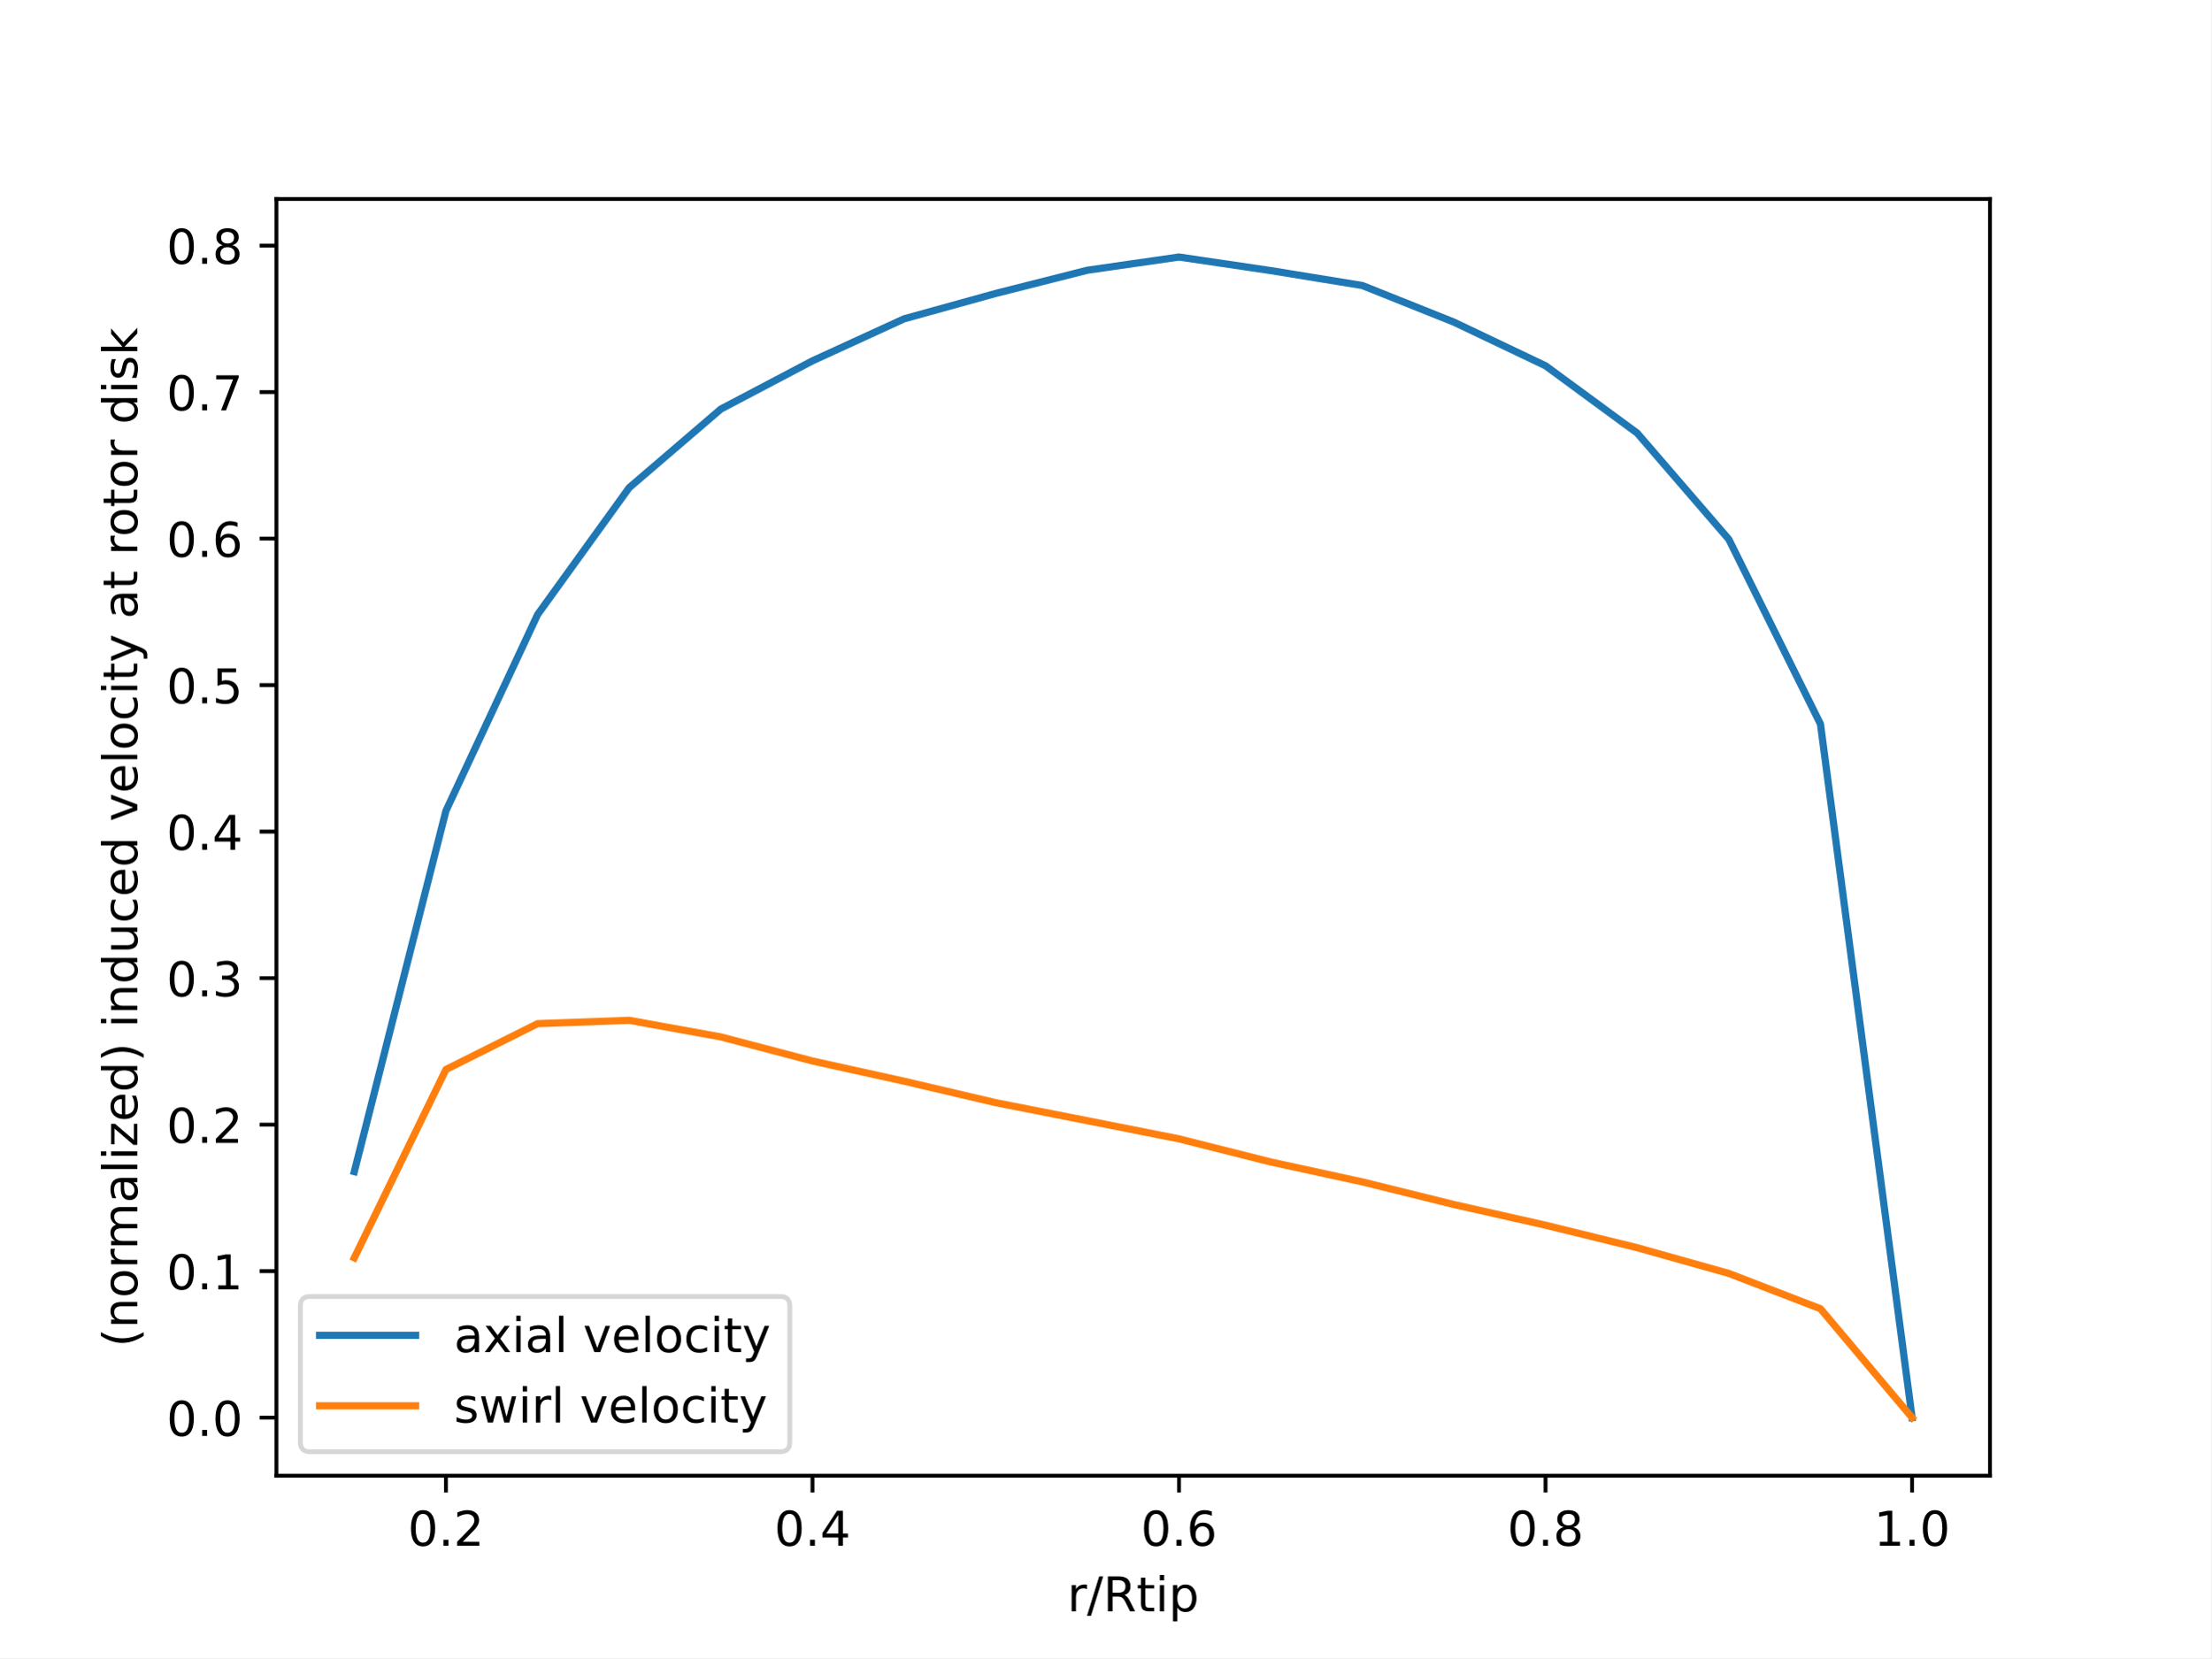
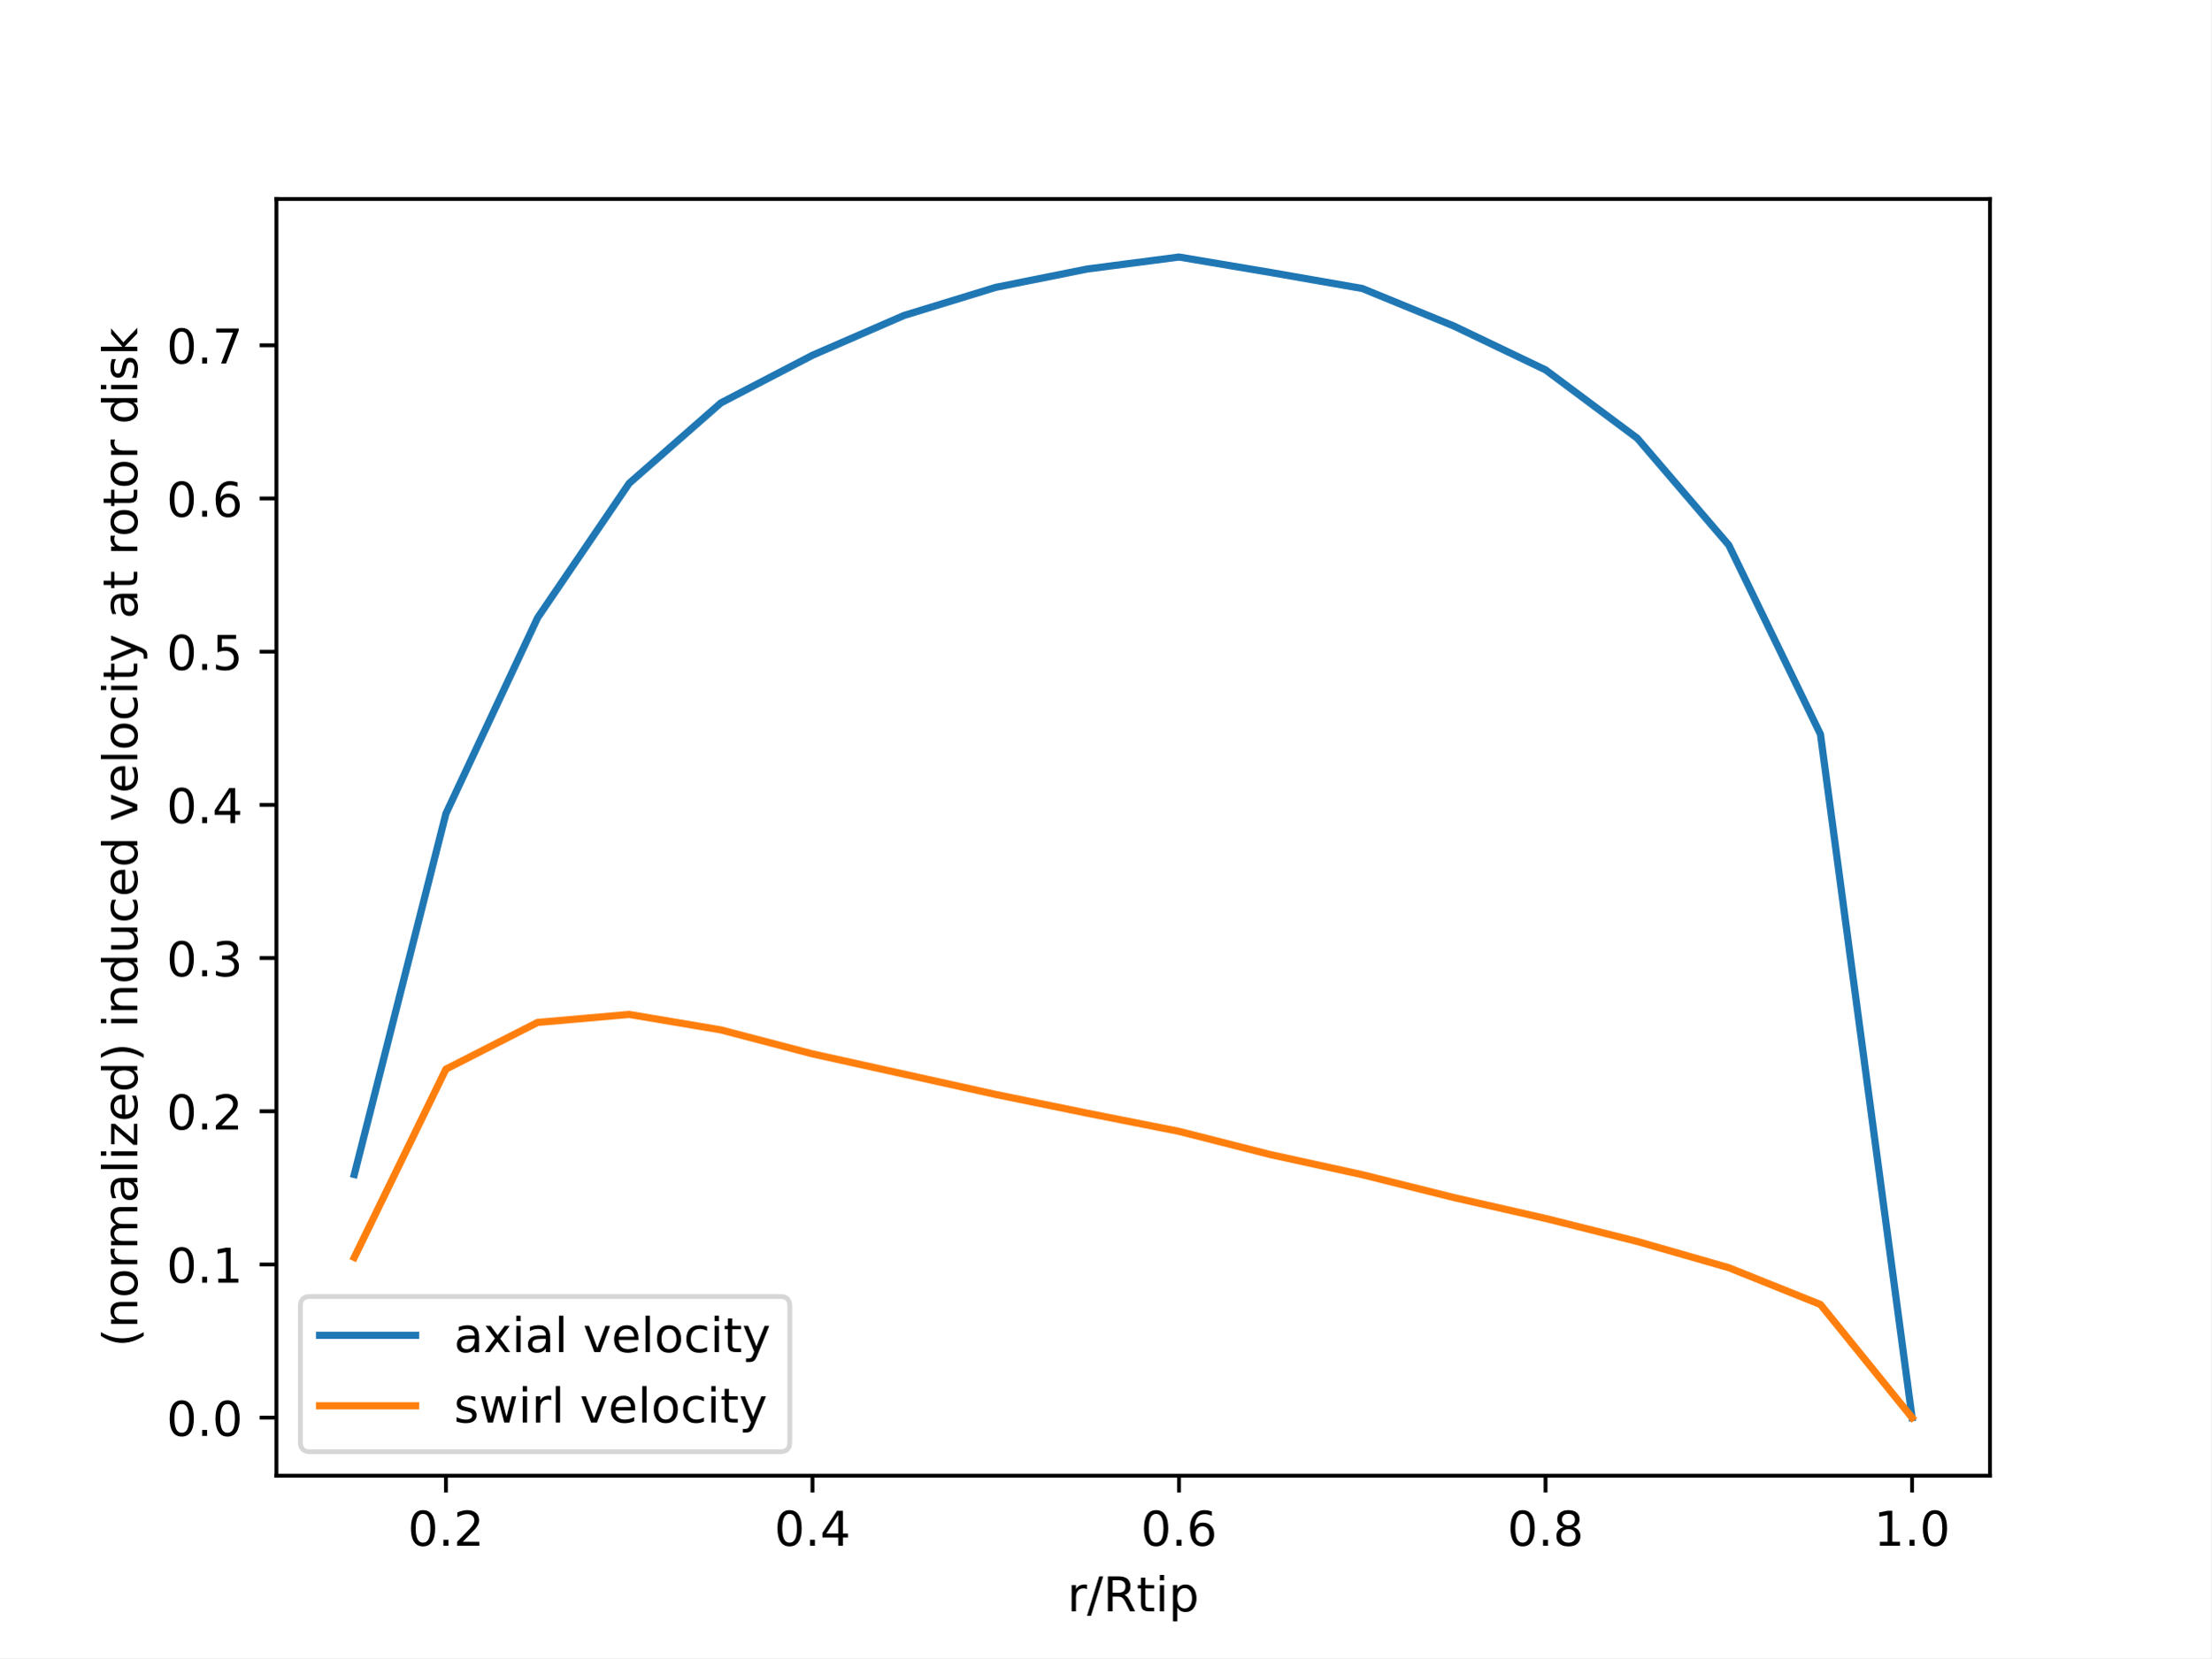
<svg xmlns="http://www.w3.org/2000/svg" xmlns:xlink="http://www.w3.org/1999/xlink" width="460.8pt" height="345.6pt" viewBox="0 0 460.8 345.6" version="1.1">
  <defs>
    <style type="text/css">*{stroke-linejoin: round; stroke-linecap: butt}</style>
  </defs>
  <g id="figure_1">
    <g id="patch_1">
      <path d="M 0 345.6  L 460.8 345.6  L 460.8 0  L 0 0  z " style="fill: #ffffff" />
    </g>
    <g id="axes_1">
      <g id="patch_2">
        <path d="M 57.6 307.584  L 414.72 307.584  L 414.72 41.472  L 57.6 41.472  z " style="fill: #ffffff" />
      </g>
      <g id="matplotlib.axis_1">
        <g id="xtick_1">
          <g id="line2d_1">
            <defs>
-               <path id="m4b68f05c04" d="M 0 0  L 0 3.5  " style="stroke: #000000; stroke-width: 0.8" />
-             </defs>
-             <g>
-               <use xlink:href="#m4b68f05c04" x="92.93" y="307.584" style="stroke: #000000; stroke-width: 0.8" />
+               <path id="m19cf781e16" d="M 0 0  L 0 3.5  " style="stroke: #000000; stroke-width: 0.8" />
+             </defs>
+             <g>
+               <use xlink:href="#m19cf781e16" x="92.93" y="307.584" style="stroke: #000000; stroke-width: 0.8" />
            </g>
          </g>
          <g id="text_1">
            <g transform="translate(84.97849 322.1824) scale(0.1 -0.1)">
              <defs>
                <path id="DejaVuSans-30" d="M 2034 4250  Q 1547 4250 1301 3770  Q 1056 3291 1056 2328  Q 1056 1369 1301 889  Q 1547 409 2034 409  Q 2525 409 2770 889  Q 3016 1369 3016 2328  Q 3016 3291 2770 3770  Q 2525 4250 2034 4250  z M 2034 4750  Q 2819 4750 3233 4129  Q 3647 3509 3647 2328  Q 3647 1150 3233 529  Q 2819 -91 2034 -91  Q 1250 -91 836 529  Q 422 1150 422 2328  Q 422 3509 836 4129  Q 1250 4750 2034 4750  z " transform="scale(0.015625)" />
                <path id="DejaVuSans-2e" d="M 684 794  L 1344 794  L 1344 0  L 684 0  L 684 794  z " transform="scale(0.015625)" />
                <path id="DejaVuSans-32" d="M 1228 531  L 3431 531  L 3431 0  L 469 0  L 469 531  Q 828 903 1448 1529  Q 2069 2156 2228 2338  Q 2531 2678 2651 2914  Q 2772 3150 2772 3378  Q 2772 3750 2511 3984  Q 2250 4219 1831 4219  Q 1534 4219 1204 4116  Q 875 4013 500 3803  L 500 4441  Q 881 4594 1212 4672  Q 1544 4750 1819 4750  Q 2544 4750 2975 4387  Q 3406 4025 3406 3419  Q 3406 3131 3298 2873  Q 3191 2616 2906 2266  Q 2828 2175 2409 1742  Q 1991 1309 1228 531  z " transform="scale(0.015625)" />
              </defs>
              <use xlink:href="#DejaVuSans-30" />
              <use xlink:href="#DejaVuSans-2e" x="63.623" />
              <use xlink:href="#DejaVuSans-32" x="95.41" />
            </g>
          </g>
        </g>
        <g id="xtick_2">
          <g id="line2d_2">
            <g>
-               <use xlink:href="#m4b68f05c04" x="169.319" y="307.584" style="stroke: #000000; stroke-width: 0.8" />
+               <use xlink:href="#m19cf781e16" x="169.319" y="307.584" style="stroke: #000000; stroke-width: 0.8" />
            </g>
          </g>
          <g id="text_2">
            <g transform="translate(161.3678 322.1824) scale(0.1 -0.1)">
              <defs>
                <path id="DejaVuSans-34" d="M 2419 4116  L 825 1625  L 2419 1625  L 2419 4116  z M 2253 4666  L 3047 4666  L 3047 1625  L 3713 1625  L 3713 1100  L 3047 1100  L 3047 0  L 2419 0  L 2419 1100  L 313 1100  L 313 1709  L 2253 4666  z " transform="scale(0.015625)" />
              </defs>
              <use xlink:href="#DejaVuSans-30" />
              <use xlink:href="#DejaVuSans-2e" x="63.623" />
              <use xlink:href="#DejaVuSans-34" x="95.41" />
            </g>
          </g>
        </g>
        <g id="xtick_3">
          <g id="line2d_3">
            <g>
-               <use xlink:href="#m4b68f05c04" x="245.709" y="307.584" style="stroke: #000000; stroke-width: 0.8" />
+               <use xlink:href="#m19cf781e16" x="245.709" y="307.584" style="stroke: #000000; stroke-width: 0.8" />
            </g>
          </g>
          <g id="text_3">
            <g transform="translate(237.7571 322.1824) scale(0.1 -0.1)">
              <defs>
                <path id="DejaVuSans-36" d="M 2113 2584  Q 1688 2584 1439 2293  Q 1191 2003 1191 1497  Q 1191 994 1439 701  Q 1688 409 2113 409  Q 2538 409 2786 701  Q 3034 994 3034 1497  Q 3034 2003 2786 2293  Q 2538 2584 2113 2584  z M 3366 4563  L 3366 3988  Q 3128 4100 2886 4159  Q 2644 4219 2406 4219  Q 1781 4219 1451 3797  Q 1122 3375 1075 2522  Q 1259 2794 1537 2939  Q 1816 3084 2150 3084  Q 2853 3084 3261 2657  Q 3669 2231 3669 1497  Q 3669 778 3244 343  Q 2819 -91 2113 -91  Q 1303 -91 875 529  Q 447 1150 447 2328  Q 447 3434 972 4092  Q 1497 4750 2381 4750  Q 2619 4750 2861 4703  Q 3103 4656 3366 4563  z " transform="scale(0.015625)" />
              </defs>
              <use xlink:href="#DejaVuSans-30" />
              <use xlink:href="#DejaVuSans-2e" x="63.623" />
              <use xlink:href="#DejaVuSans-36" x="95.41" />
            </g>
          </g>
        </g>
        <g id="xtick_4">
          <g id="line2d_4">
            <g>
-               <use xlink:href="#m4b68f05c04" x="322.098" y="307.584" style="stroke: #000000; stroke-width: 0.8" />
+               <use xlink:href="#m19cf781e16" x="322.098" y="307.584" style="stroke: #000000; stroke-width: 0.8" />
            </g>
          </g>
          <g id="text_4">
            <g transform="translate(314.1464 322.1824) scale(0.1 -0.1)">
              <defs>
                <path id="DejaVuSans-38" d="M 2034 2216  Q 1584 2216 1326 1975  Q 1069 1734 1069 1313  Q 1069 891 1326 650  Q 1584 409 2034 409  Q 2484 409 2743 651  Q 3003 894 3003 1313  Q 3003 1734 2745 1975  Q 2488 2216 2034 2216  z M 1403 2484  Q 997 2584 770 2862  Q 544 3141 544 3541  Q 544 4100 942 4425  Q 1341 4750 2034 4750  Q 2731 4750 3128 4425  Q 3525 4100 3525 3541  Q 3525 3141 3298 2862  Q 3072 2584 2669 2484  Q 3125 2378 3379 2068  Q 3634 1759 3634 1313  Q 3634 634 3220 271  Q 2806 -91 2034 -91  Q 1263 -91 848 271  Q 434 634 434 1313  Q 434 1759 690 2068  Q 947 2378 1403 2484  z M 1172 3481  Q 1172 3119 1398 2916  Q 1625 2713 2034 2713  Q 2441 2713 2670 2916  Q 2900 3119 2900 3481  Q 2900 3844 2670 4047  Q 2441 4250 2034 4250  Q 1625 4250 1398 4047  Q 1172 3844 1172 3481  z " transform="scale(0.015625)" />
              </defs>
              <use xlink:href="#DejaVuSans-30" />
              <use xlink:href="#DejaVuSans-2e" x="63.623" />
              <use xlink:href="#DejaVuSans-38" x="95.41" />
            </g>
          </g>
        </g>
        <g id="xtick_5">
          <g id="line2d_5">
            <g>
-               <use xlink:href="#m4b68f05c04" x="398.487" y="307.584" style="stroke: #000000; stroke-width: 0.8" />
+               <use xlink:href="#m19cf781e16" x="398.487" y="307.584" style="stroke: #000000; stroke-width: 0.8" />
            </g>
          </g>
          <g id="text_5">
            <g transform="translate(390.5357 322.1824) scale(0.1 -0.1)">
              <defs>
                <path id="DejaVuSans-31" d="M 794 531  L 1825 531  L 1825 4091  L 703 3866  L 703 4441  L 1819 4666  L 2450 4666  L 2450 531  L 3481 531  L 3481 0  L 794 0  L 794 531  z " transform="scale(0.015625)" />
              </defs>
              <use xlink:href="#DejaVuSans-31" />
              <use xlink:href="#DejaVuSans-2e" x="63.623" />
              <use xlink:href="#DejaVuSans-30" x="95.41" />
            </g>
          </g>
        </g>
        <g id="text_6">
          <g transform="translate(222.4225 335.8606) scale(0.1 -0.1)">
            <defs>
              <path id="DejaVuSans-72" d="M 2631 2963  Q 2534 3019 2420 3045  Q 2306 3072 2169 3072  Q 1681 3072 1420 2755  Q 1159 2438 1159 1844  L 1159 0  L 581 0  L 581 3500  L 1159 3500  L 1159 2956  Q 1341 3275 1631 3429  Q 1922 3584 2338 3584  Q 2397 3584 2469 3576  Q 2541 3569 2628 3553  L 2631 2963  z " transform="scale(0.015625)" />
              <path id="DejaVuSans-2f" d="M 1625 4666  L 2156 4666  L 531 -594  L 0 -594  L 1625 4666  z " transform="scale(0.015625)" />
              <path id="DejaVuSans-52" d="M 2841 2188  Q 3044 2119 3236 1894  Q 3428 1669 3622 1275  L 4263 0  L 3584 0  L 2988 1197  Q 2756 1666 2539 1819  Q 2322 1972 1947 1972  L 1259 1972  L 1259 0  L 628 0  L 628 4666  L 2053 4666  Q 2853 4666 3247 4331  Q 3641 3997 3641 3322  Q 3641 2881 3436 2590  Q 3231 2300 2841 2188  z M 1259 4147  L 1259 2491  L 2053 2491  Q 2509 2491 2742 2702  Q 2975 2913 2975 3322  Q 2975 3731 2742 3939  Q 2509 4147 2053 4147  L 1259 4147  z " transform="scale(0.015625)" />
              <path id="DejaVuSans-74" d="M 1172 4494  L 1172 3500  L 2356 3500  L 2356 3053  L 1172 3053  L 1172 1153  Q 1172 725 1289 603  Q 1406 481 1766 481  L 2356 481  L 2356 0  L 1766 0  Q 1100 0 847 248  Q 594 497 594 1153  L 594 3053  L 172 3053  L 172 3500  L 594 3500  L 594 4494  L 1172 4494  z " transform="scale(0.015625)" />
              <path id="DejaVuSans-69" d="M 603 3500  L 1178 3500  L 1178 0  L 603 0  L 603 3500  z M 603 4863  L 1178 4863  L 1178 4134  L 603 4134  L 603 4863  z " transform="scale(0.015625)" />
              <path id="DejaVuSans-70" d="M 1159 525  L 1159 -1331  L 581 -1331  L 581 3500  L 1159 3500  L 1159 2969  Q 1341 3281 1617 3432  Q 1894 3584 2278 3584  Q 2916 3584 3314 3078  Q 3713 2572 3713 1747  Q 3713 922 3314 415  Q 2916 -91 2278 -91  Q 1894 -91 1617 61  Q 1341 213 1159 525  z M 3116 1747  Q 3116 2381 2855 2742  Q 2594 3103 2138 3103  Q 1681 3103 1420 2742  Q 1159 2381 1159 1747  Q 1159 1113 1420 752  Q 1681 391 2138 391  Q 2594 391 2855 752  Q 3116 1113 3116 1747  z " transform="scale(0.015625)" />
            </defs>
            <use xlink:href="#DejaVuSans-72" />
            <use xlink:href="#DejaVuSans-2f" x="41.113" />
            <use xlink:href="#DejaVuSans-52" x="74.805" />
            <use xlink:href="#DejaVuSans-74" x="144.287" />
            <use xlink:href="#DejaVuSans-69" x="183.496" />
            <use xlink:href="#DejaVuSans-70" x="211.279" />
          </g>
        </g>
      </g>
      <g id="matplotlib.axis_2">
        <g id="ytick_1">
          <g id="line2d_6">
            <defs>
-               <path id="m736def49bd" d="M 0 0  L -3.5 0  " style="stroke: #000000; stroke-width: 0.8" />
-             </defs>
-             <g>
-               <use xlink:href="#m736def49bd" x="57.6" y="295.488" style="stroke: #000000; stroke-width: 0.8" />
+               <path id="m1ee23e069e" d="M 0 0  L -3.5 0  " style="stroke: #000000; stroke-width: 0.8" />
+             </defs>
+             <g>
+               <use xlink:href="#m1ee23e069e" x="57.6" y="295.488" style="stroke: #000000; stroke-width: 0.8" />
            </g>
          </g>
          <g id="text_7">
            <g transform="translate(34.69687 299.2872) scale(0.1 -0.1)">
              <use xlink:href="#DejaVuSans-30" />
              <use xlink:href="#DejaVuSans-2e" x="63.623" />
              <use xlink:href="#DejaVuSans-30" x="95.41" />
            </g>
          </g>
        </g>
        <g id="ytick_2">
          <g id="line2d_7">
            <g>
-               <use xlink:href="#m736def49bd" x="57.6" y="264.95" style="stroke: #000000; stroke-width: 0.8" />
+               <use xlink:href="#m1ee23e069e" x="57.6" y="263.556" style="stroke: #000000; stroke-width: 0.8" />
            </g>
          </g>
          <g id="text_8">
-             <g transform="translate(34.69687 268.7488) scale(0.1 -0.1)">
+             <g transform="translate(34.69687 267.3548) scale(0.1 -0.1)">
              <use xlink:href="#DejaVuSans-30" />
              <use xlink:href="#DejaVuSans-2e" x="63.623" />
              <use xlink:href="#DejaVuSans-31" x="95.41" />
            </g>
          </g>
        </g>
        <g id="ytick_3">
          <g id="line2d_8">
            <g>
-               <use xlink:href="#m736def49bd" x="57.6" y="234.411" style="stroke: #000000; stroke-width: 0.8" />
+               <use xlink:href="#m1ee23e069e" x="57.6" y="231.623" style="stroke: #000000; stroke-width: 0.8" />
            </g>
          </g>
          <g id="text_9">
-             <g transform="translate(34.69687 238.2104) scale(0.1 -0.1)">
+             <g transform="translate(34.69687 235.4224) scale(0.1 -0.1)">
              <use xlink:href="#DejaVuSans-30" />
              <use xlink:href="#DejaVuSans-2e" x="63.623" />
              <use xlink:href="#DejaVuSans-32" x="95.41" />
            </g>
          </g>
        </g>
        <g id="ytick_4">
          <g id="line2d_9">
            <g>
-               <use xlink:href="#m736def49bd" x="57.6" y="203.873" style="stroke: #000000; stroke-width: 0.8" />
+               <use xlink:href="#m1ee23e069e" x="57.6" y="199.691" style="stroke: #000000; stroke-width: 0.8" />
            </g>
          </g>
          <g id="text_10">
-             <g transform="translate(34.69687 207.672) scale(0.1 -0.1)">
+             <g transform="translate(34.69687 203.49) scale(0.1 -0.1)">
              <defs>
                <path id="DejaVuSans-33" d="M 2597 2516  Q 3050 2419 3304 2112  Q 3559 1806 3559 1356  Q 3559 666 3084 287  Q 2609 -91 1734 -91  Q 1441 -91 1130 -33  Q 819 25 488 141  L 488 750  Q 750 597 1062 519  Q 1375 441 1716 441  Q 2309 441 2620 675  Q 2931 909 2931 1356  Q 2931 1769 2642 2001  Q 2353 2234 1838 2234  L 1294 2234  L 1294 2753  L 1863 2753  Q 2328 2753 2575 2939  Q 2822 3125 2822 3475  Q 2822 3834 2567 4026  Q 2313 4219 1838 4219  Q 1578 4219 1281 4162  Q 984 4106 628 3988  L 628 4550  Q 988 4650 1302 4700  Q 1616 4750 1894 4750  Q 2613 4750 3031 4423  Q 3450 4097 3450 3541  Q 3450 3153 3228 2886  Q 3006 2619 2597 2516  z " transform="scale(0.015625)" />
              </defs>
              <use xlink:href="#DejaVuSans-30" />
              <use xlink:href="#DejaVuSans-2e" x="63.623" />
              <use xlink:href="#DejaVuSans-33" x="95.41" />
            </g>
          </g>
        </g>
        <g id="ytick_5">
          <g id="line2d_10">
            <g>
-               <use xlink:href="#m736def49bd" x="57.6" y="173.334" style="stroke: #000000; stroke-width: 0.8" />
+               <use xlink:href="#m1ee23e069e" x="57.6" y="167.758" style="stroke: #000000; stroke-width: 0.8" />
            </g>
          </g>
          <g id="text_11">
-             <g transform="translate(34.69687 177.1336) scale(0.1 -0.1)">
+             <g transform="translate(34.69687 171.5576) scale(0.1 -0.1)">
              <use xlink:href="#DejaVuSans-30" />
              <use xlink:href="#DejaVuSans-2e" x="63.623" />
              <use xlink:href="#DejaVuSans-34" x="95.41" />
            </g>
          </g>
        </g>
        <g id="ytick_6">
          <g id="line2d_11">
            <g>
-               <use xlink:href="#m736def49bd" x="57.6" y="142.796" style="stroke: #000000; stroke-width: 0.8" />
+               <use xlink:href="#m1ee23e069e" x="57.6" y="135.826" style="stroke: #000000; stroke-width: 0.8" />
            </g>
          </g>
          <g id="text_12">
-             <g transform="translate(34.69687 146.5952) scale(0.1 -0.1)">
+             <g transform="translate(34.69687 139.6252) scale(0.1 -0.1)">
              <defs>
                <path id="DejaVuSans-35" d="M 691 4666  L 3169 4666  L 3169 4134  L 1269 4134  L 1269 2991  Q 1406 3038 1543 3061  Q 1681 3084 1819 3084  Q 2600 3084 3056 2656  Q 3513 2228 3513 1497  Q 3513 744 3044 326  Q 2575 -91 1722 -91  Q 1428 -91 1123 -41  Q 819 9 494 109  L 494 744  Q 775 591 1075 516  Q 1375 441 1709 441  Q 2250 441 2565 725  Q 2881 1009 2881 1497  Q 2881 1984 2565 2268  Q 2250 2553 1709 2553  Q 1456 2553 1204 2497  Q 953 2441 691 2322  L 691 4666  z " transform="scale(0.015625)" />
              </defs>
              <use xlink:href="#DejaVuSans-30" />
              <use xlink:href="#DejaVuSans-2e" x="63.623" />
              <use xlink:href="#DejaVuSans-35" x="95.41" />
            </g>
          </g>
        </g>
        <g id="ytick_7">
          <g id="line2d_12">
            <g>
-               <use xlink:href="#m736def49bd" x="57.6" y="112.258" style="stroke: #000000; stroke-width: 0.8" />
+               <use xlink:href="#m1ee23e069e" x="57.6" y="103.894" style="stroke: #000000; stroke-width: 0.8" />
            </g>
          </g>
          <g id="text_13">
-             <g transform="translate(34.69687 116.0568) scale(0.1 -0.1)">
+             <g transform="translate(34.69687 107.6928) scale(0.1 -0.1)">
              <use xlink:href="#DejaVuSans-30" />
              <use xlink:href="#DejaVuSans-2e" x="63.623" />
              <use xlink:href="#DejaVuSans-36" x="95.41" />
            </g>
          </g>
        </g>
        <g id="ytick_8">
          <g id="line2d_13">
            <g>
-               <use xlink:href="#m736def49bd" x="57.6" y="81.719" style="stroke: #000000; stroke-width: 0.8" />
+               <use xlink:href="#m1ee23e069e" x="57.6" y="71.961" style="stroke: #000000; stroke-width: 0.8" />
            </g>
          </g>
          <g id="text_14">
-             <g transform="translate(34.69687 85.51838) scale(0.1 -0.1)">
+             <g transform="translate(34.69687 75.76034) scale(0.1 -0.1)">
              <defs>
                <path id="DejaVuSans-37" d="M 525 4666  L 3525 4666  L 3525 4397  L 1831 0  L 1172 0  L 2766 4134  L 525 4134  L 525 4666  z " transform="scale(0.015625)" />
              </defs>
              <use xlink:href="#DejaVuSans-30" />
              <use xlink:href="#DejaVuSans-2e" x="63.623" />
              <use xlink:href="#DejaVuSans-37" x="95.41" />
            </g>
          </g>
        </g>
-         <g id="ytick_9">
-           <g id="line2d_14">
-             <g>
-               <use xlink:href="#m736def49bd" x="57.6" y="51.181" style="stroke: #000000; stroke-width: 0.8" />
-             </g>
-           </g>
-           <g id="text_15">
-             <g transform="translate(34.69687 54.97998) scale(0.1 -0.1)">
-               <use xlink:href="#DejaVuSans-30" />
-               <use xlink:href="#DejaVuSans-2e" x="63.623" />
-               <use xlink:href="#DejaVuSans-38" x="95.41" />
-             </g>
-           </g>
-         </g>
-         <g id="text_16">
+         <g id="text_15">
          <g transform="translate(28.61719 280.7663) rotate(-90) scale(0.1 -0.1)">
            <defs>
              <path id="DejaVuSans-28" d="M 1984 4856  Q 1566 4138 1362 3434  Q 1159 2731 1159 2009  Q 1159 1288 1364 580  Q 1569 -128 1984 -844  L 1484 -844  Q 1016 -109 783 600  Q 550 1309 550 2009  Q 550 2706 781 3412  Q 1013 4119 1484 4856  L 1984 4856  z " transform="scale(0.015625)" />
              <path id="DejaVuSans-6e" d="M 3513 2113  L 3513 0  L 2938 0  L 2938 2094  Q 2938 2591 2744 2837  Q 2550 3084 2163 3084  Q 1697 3084 1428 2787  Q 1159 2491 1159 1978  L 1159 0  L 581 0  L 581 3500  L 1159 3500  L 1159 2956  Q 1366 3272 1645 3428  Q 1925 3584 2291 3584  Q 2894 3584 3203 3211  Q 3513 2838 3513 2113  z " transform="scale(0.015625)" />
              <path id="DejaVuSans-6f" d="M 1959 3097  Q 1497 3097 1228 2736  Q 959 2375 959 1747  Q 959 1119 1226 758  Q 1494 397 1959 397  Q 2419 397 2687 759  Q 2956 1122 2956 1747  Q 2956 2369 2687 2733  Q 2419 3097 1959 3097  z M 1959 3584  Q 2709 3584 3137 3096  Q 3566 2609 3566 1747  Q 3566 888 3137 398  Q 2709 -91 1959 -91  Q 1206 -91 779 398  Q 353 888 353 1747  Q 353 2609 779 3096  Q 1206 3584 1959 3584  z " transform="scale(0.015625)" />
              <path id="DejaVuSans-6d" d="M 3328 2828  Q 3544 3216 3844 3400  Q 4144 3584 4550 3584  Q 5097 3584 5394 3201  Q 5691 2819 5691 2113  L 5691 0  L 5113 0  L 5113 2094  Q 5113 2597 4934 2840  Q 4756 3084 4391 3084  Q 3944 3084 3684 2787  Q 3425 2491 3425 1978  L 3425 0  L 2847 0  L 2847 2094  Q 2847 2600 2669 2842  Q 2491 3084 2119 3084  Q 1678 3084 1418 2786  Q 1159 2488 1159 1978  L 1159 0  L 581 0  L 581 3500  L 1159 3500  L 1159 2956  Q 1356 3278 1631 3431  Q 1906 3584 2284 3584  Q 2666 3584 2933 3390  Q 3200 3197 3328 2828  z " transform="scale(0.015625)" />
              <path id="DejaVuSans-61" d="M 2194 1759  Q 1497 1759 1228 1600  Q 959 1441 959 1056  Q 959 750 1161 570  Q 1363 391 1709 391  Q 2188 391 2477 730  Q 2766 1069 2766 1631  L 2766 1759  L 2194 1759  z M 3341 1997  L 3341 0  L 2766 0  L 2766 531  Q 2569 213 2275 61  Q 1981 -91 1556 -91  Q 1019 -91 701 211  Q 384 513 384 1019  Q 384 1609 779 1909  Q 1175 2209 1959 2209  L 2766 2209  L 2766 2266  Q 2766 2663 2505 2880  Q 2244 3097 1772 3097  Q 1472 3097 1187 3025  Q 903 2953 641 2809  L 641 3341  Q 956 3463 1253 3523  Q 1550 3584 1831 3584  Q 2591 3584 2966 3190  Q 3341 2797 3341 1997  z " transform="scale(0.015625)" />
              <path id="DejaVuSans-6c" d="M 603 4863  L 1178 4863  L 1178 0  L 603 0  L 603 4863  z " transform="scale(0.015625)" />
              <path id="DejaVuSans-7a" d="M 353 3500  L 3084 3500  L 3084 2975  L 922 459  L 3084 459  L 3084 0  L 275 0  L 275 525  L 2438 3041  L 353 3041  L 353 3500  z " transform="scale(0.015625)" />
              <path id="DejaVuSans-65" d="M 3597 1894  L 3597 1613  L 953 1613  Q 991 1019 1311 708  Q 1631 397 2203 397  Q 2534 397 2845 478  Q 3156 559 3463 722  L 3463 178  Q 3153 47 2828 -22  Q 2503 -91 2169 -91  Q 1331 -91 842 396  Q 353 884 353 1716  Q 353 2575 817 3079  Q 1281 3584 2069 3584  Q 2775 3584 3186 3129  Q 3597 2675 3597 1894  z M 3022 2063  Q 3016 2534 2758 2815  Q 2500 3097 2075 3097  Q 1594 3097 1305 2825  Q 1016 2553 972 2059  L 3022 2063  z " transform="scale(0.015625)" />
              <path id="DejaVuSans-64" d="M 2906 2969  L 2906 4863  L 3481 4863  L 3481 0  L 2906 0  L 2906 525  Q 2725 213 2448 61  Q 2172 -91 1784 -91  Q 1150 -91 751 415  Q 353 922 353 1747  Q 353 2572 751 3078  Q 1150 3584 1784 3584  Q 2172 3584 2448 3432  Q 2725 3281 2906 2969  z M 947 1747  Q 947 1113 1208 752  Q 1469 391 1925 391  Q 2381 391 2643 752  Q 2906 1113 2906 1747  Q 2906 2381 2643 2742  Q 2381 3103 1925 3103  Q 1469 3103 1208 2742  Q 947 2381 947 1747  z " transform="scale(0.015625)" />
              <path id="DejaVuSans-29" d="M 513 4856  L 1013 4856  Q 1481 4119 1714 3412  Q 1947 2706 1947 2009  Q 1947 1309 1714 600  Q 1481 -109 1013 -844  L 513 -844  Q 928 -128 1133 580  Q 1338 1288 1338 2009  Q 1338 2731 1133 3434  Q 928 4138 513 4856  z " transform="scale(0.015625)" />
              <path id="DejaVuSans-20" transform="scale(0.015625)" />
              <path id="DejaVuSans-75" d="M 544 1381  L 544 3500  L 1119 3500  L 1119 1403  Q 1119 906 1312 657  Q 1506 409 1894 409  Q 2359 409 2629 706  Q 2900 1003 2900 1516  L 2900 3500  L 3475 3500  L 3475 0  L 2900 0  L 2900 538  Q 2691 219 2414 64  Q 2138 -91 1772 -91  Q 1169 -91 856 284  Q 544 659 544 1381  z M 1991 3584  L 1991 3584  z " transform="scale(0.015625)" />
              <path id="DejaVuSans-63" d="M 3122 3366  L 3122 2828  Q 2878 2963 2633 3030  Q 2388 3097 2138 3097  Q 1578 3097 1268 2742  Q 959 2388 959 1747  Q 959 1106 1268 751  Q 1578 397 2138 397  Q 2388 397 2633 464  Q 2878 531 3122 666  L 3122 134  Q 2881 22 2623 -34  Q 2366 -91 2075 -91  Q 1284 -91 818 406  Q 353 903 353 1747  Q 353 2603 823 3093  Q 1294 3584 2113 3584  Q 2378 3584 2631 3529  Q 2884 3475 3122 3366  z " transform="scale(0.015625)" />
              <path id="DejaVuSans-76" d="M 191 3500  L 800 3500  L 1894 563  L 2988 3500  L 3597 3500  L 2284 0  L 1503 0  L 191 3500  z " transform="scale(0.015625)" />
              <path id="DejaVuSans-79" d="M 2059 -325  Q 1816 -950 1584 -1140  Q 1353 -1331 966 -1331  L 506 -1331  L 506 -850  L 844 -850  Q 1081 -850 1212 -737  Q 1344 -625 1503 -206  L 1606 56  L 191 3500  L 800 3500  L 1894 763  L 2988 3500  L 3597 3500  L 2059 -325  z " transform="scale(0.015625)" />
              <path id="DejaVuSans-73" d="M 2834 3397  L 2834 2853  Q 2591 2978 2328 3040  Q 2066 3103 1784 3103  Q 1356 3103 1142 2972  Q 928 2841 928 2578  Q 928 2378 1081 2264  Q 1234 2150 1697 2047  L 1894 2003  Q 2506 1872 2764 1633  Q 3022 1394 3022 966  Q 3022 478 2636 193  Q 2250 -91 1575 -91  Q 1294 -91 989 -36  Q 684 19 347 128  L 347 722  Q 666 556 975 473  Q 1284 391 1588 391  Q 1994 391 2212 530  Q 2431 669 2431 922  Q 2431 1156 2273 1281  Q 2116 1406 1581 1522  L 1381 1569  Q 847 1681 609 1914  Q 372 2147 372 2553  Q 372 3047 722 3315  Q 1072 3584 1716 3584  Q 2034 3584 2315 3537  Q 2597 3491 2834 3397  z " transform="scale(0.015625)" />
              <path id="DejaVuSans-6b" d="M 581 4863  L 1159 4863  L 1159 1991  L 2875 3500  L 3609 3500  L 1753 1863  L 3688 0  L 2938 0  L 1159 1709  L 1159 0  L 581 0  L 581 4863  z " transform="scale(0.015625)" />
            </defs>
            <use xlink:href="#DejaVuSans-28" />
            <use xlink:href="#DejaVuSans-6e" x="39.014" />
            <use xlink:href="#DejaVuSans-6f" x="102.393" />
            <use xlink:href="#DejaVuSans-72" x="163.574" />
            <use xlink:href="#DejaVuSans-6d" x="202.938" />
            <use xlink:href="#DejaVuSans-61" x="300.35" />
            <use xlink:href="#DejaVuSans-6c" x="361.629" />
            <use xlink:href="#DejaVuSans-69" x="389.412" />
            <use xlink:href="#DejaVuSans-7a" x="417.195" />
            <use xlink:href="#DejaVuSans-65" x="469.686" />
            <use xlink:href="#DejaVuSans-64" x="531.209" />
            <use xlink:href="#DejaVuSans-29" x="594.686" />
            <use xlink:href="#DejaVuSans-20" x="633.699" />
            <use xlink:href="#DejaVuSans-69" x="665.486" />
            <use xlink:href="#DejaVuSans-6e" x="693.27" />
            <use xlink:href="#DejaVuSans-64" x="756.648" />
            <use xlink:href="#DejaVuSans-75" x="820.125" />
            <use xlink:href="#DejaVuSans-63" x="883.504" />
            <use xlink:href="#DejaVuSans-65" x="938.484" />
            <use xlink:href="#DejaVuSans-64" x="1000.008" />
            <use xlink:href="#DejaVuSans-20" x="1063.484" />
            <use xlink:href="#DejaVuSans-76" x="1095.271" />
            <use xlink:href="#DejaVuSans-65" x="1154.451" />
            <use xlink:href="#DejaVuSans-6c" x="1215.975" />
            <use xlink:href="#DejaVuSans-6f" x="1243.758" />
            <use xlink:href="#DejaVuSans-63" x="1304.939" />
            <use xlink:href="#DejaVuSans-69" x="1359.92" />
            <use xlink:href="#DejaVuSans-74" x="1387.703" />
            <use xlink:href="#DejaVuSans-79" x="1426.912" />
            <use xlink:href="#DejaVuSans-20" x="1486.092" />
            <use xlink:href="#DejaVuSans-61" x="1517.879" />
            <use xlink:href="#DejaVuSans-74" x="1579.158" />
            <use xlink:href="#DejaVuSans-20" x="1618.367" />
            <use xlink:href="#DejaVuSans-72" x="1650.154" />
            <use xlink:href="#DejaVuSans-6f" x="1689.018" />
            <use xlink:href="#DejaVuSans-74" x="1750.199" />
            <use xlink:href="#DejaVuSans-6f" x="1789.408" />
            <use xlink:href="#DejaVuSans-72" x="1850.59" />
            <use xlink:href="#DejaVuSans-20" x="1891.703" />
            <use xlink:href="#DejaVuSans-64" x="1923.49" />
            <use xlink:href="#DejaVuSans-69" x="1986.967" />
            <use xlink:href="#DejaVuSans-73" x="2014.75" />
            <use xlink:href="#DejaVuSans-6b" x="2066.85" />
          </g>
        </g>
      </g>
+       <g id="line2d_14">
+         <path d="M 73.833 244.801  L 92.93 169.57  L 112.027 128.772  L 131.125 100.725  L 150.222 83.979  L 169.319 74.043  L 188.417 65.74  L 207.514 59.89  L 226.611 56.061  L 245.709 53.568  L 264.806 56.79  L 283.903 60.127  L 303.001 67.956  L 322.098 77.092  L 341.195 91.322  L 360.293 113.622  L 379.39 153.042  L 398.487 295.488  " clip-path="url(#p390557dfbe)" style="fill: none; stroke: #1f77b4; stroke-width: 1.5; stroke-linecap: square" />
+       </g>
      <g id="line2d_15">
-         <path d="M 73.833 244.204  L 92.93 168.996  L 112.027 128.1  L 131.125 101.641  L 150.222 85.262  L 169.319 75.206  L 188.417 66.448  L 207.514 61.156  L 226.611 56.319  L 245.709 53.568  L 264.806 56.395  L 283.903 59.503  L 303.001 67.141  L 322.098 76.236  L 341.195 90.261  L 360.293 112.411  L 379.39 150.908  L 398.487 295.488  " clip-path="url(#pf60613088d)" style="fill: none; stroke: #1f77b4; stroke-width: 1.5; stroke-linecap: square" />
-       </g>
-       <g id="line2d_16">
-         <path d="M 73.833 262.171  L 92.93 222.92  L 112.027 213.362  L 131.125 212.667  L 150.222 216.126  L 169.319 221.145  L 188.417 225.36  L 207.514 229.836  L 226.611 233.594  L 245.709 237.379  L 264.806 242.189  L 283.903 246.344  L 303.001 251.064  L 322.098 255.375  L 341.195 260.063  L 360.293 265.426  L 379.39 272.784  L 398.487 295.488  " clip-path="url(#pf60613088d)" style="fill: none; stroke: #ff7f0e; stroke-width: 1.5; stroke-linecap: square" />
+         <path d="M 73.833 262.086  L 92.93 222.844  L 112.027 213.11  L 131.125 211.44  L 150.222 214.663  L 169.319 219.662  L 188.417 223.886  L 207.514 228.121  L 226.611 232.028  L 245.709 235.816  L 264.806 240.664  L 283.903 244.844  L 303.001 249.613  L 322.098 253.966  L 341.195 258.754  L 360.293 264.234  L 379.39 271.899  L 398.487 295.488  " clip-path="url(#p390557dfbe)" style="fill: none; stroke: #ff7f0e; stroke-width: 1.5; stroke-linecap: square" />
      </g>
      <g id="patch_3">
        <path d="M 57.6 307.584  L 57.6 41.472  " style="fill: none; stroke: #000000; stroke-width: 0.8; stroke-linejoin: miter; stroke-linecap: square" />
      </g>
      <g id="patch_4">
        <path d="M 414.72 307.584  L 414.72 41.472  " style="fill: none; stroke: #000000; stroke-width: 0.8; stroke-linejoin: miter; stroke-linecap: square" />
      </g>
      <g id="patch_5">
        <path d="M 57.6 307.584  L 414.72 307.584  " style="fill: none; stroke: #000000; stroke-width: 0.8; stroke-linejoin: miter; stroke-linecap: square" />
      </g>
      <g id="patch_6">
        <path d="M 57.6 41.472  L 414.72 41.472  " style="fill: none; stroke: #000000; stroke-width: 0.8; stroke-linejoin: miter; stroke-linecap: square" />
      </g>
      <g id="legend_1">
        <g id="patch_7">
          <path d="M 64.6 302.584  L 162.594 302.584  Q 164.594 302.584 164.594 300.584  L 164.594 272.228  Q 164.594 270.228 162.594 270.228  L 64.6 270.228  Q 62.6 270.228 62.6 272.228  L 62.6 300.584  Q 62.6 302.584 64.6 302.584  z " style="fill: #ffffff; opacity: 0.8; stroke: #cccccc; stroke-linejoin: miter" />
        </g>
-         <g id="line2d_17">
+         <g id="line2d_16">
          <path d="M 66.6 278.326  L 76.6 278.326  L 86.6 278.326  " style="fill: none; stroke: #1f77b4; stroke-width: 1.5; stroke-linecap: square" />
        </g>
-         <g id="text_17">
+         <g id="text_16">
          <g transform="translate(94.6 281.8262) scale(0.1 -0.1)">
            <defs>
              <path id="DejaVuSans-78" d="M 3513 3500  L 2247 1797  L 3578 0  L 2900 0  L 1881 1375  L 863 0  L 184 0  L 1544 1831  L 300 3500  L 978 3500  L 1906 2253  L 2834 3500  L 3513 3500  z " transform="scale(0.015625)" />
            </defs>
            <use xlink:href="#DejaVuSans-61" />
            <use xlink:href="#DejaVuSans-78" x="61.279" />
            <use xlink:href="#DejaVuSans-69" x="120.459" />
            <use xlink:href="#DejaVuSans-61" x="148.242" />
            <use xlink:href="#DejaVuSans-6c" x="209.521" />
            <use xlink:href="#DejaVuSans-20" x="237.305" />
            <use xlink:href="#DejaVuSans-76" x="269.092" />
            <use xlink:href="#DejaVuSans-65" x="328.271" />
            <use xlink:href="#DejaVuSans-6c" x="389.795" />
            <use xlink:href="#DejaVuSans-6f" x="417.578" />
            <use xlink:href="#DejaVuSans-63" x="478.76" />
            <use xlink:href="#DejaVuSans-69" x="533.74" />
            <use xlink:href="#DejaVuSans-74" x="561.523" />
            <use xlink:href="#DejaVuSans-79" x="600.732" />
          </g>
        </g>
-         <g id="line2d_18">
+         <g id="line2d_17">
          <path d="M 66.6 293.004  L 76.6 293.004  L 86.6 293.004  " style="fill: none; stroke: #ff7f0e; stroke-width: 1.5; stroke-linecap: square" />
        </g>
-         <g id="text_18">
+         <g id="text_17">
          <g transform="translate(94.6 296.5043) scale(0.1 -0.1)">
            <defs>
              <path id="DejaVuSans-77" d="M 269 3500  L 844 3500  L 1563 769  L 2278 3500  L 2956 3500  L 3675 769  L 4391 3500  L 4966 3500  L 4050 0  L 3372 0  L 2619 2869  L 1863 0  L 1184 0  L 269 3500  z " transform="scale(0.015625)" />
            </defs>
            <use xlink:href="#DejaVuSans-73" />
            <use xlink:href="#DejaVuSans-77" x="52.1" />
            <use xlink:href="#DejaVuSans-69" x="133.887" />
            <use xlink:href="#DejaVuSans-72" x="161.67" />
            <use xlink:href="#DejaVuSans-6c" x="202.783" />
            <use xlink:href="#DejaVuSans-20" x="230.566" />
            <use xlink:href="#DejaVuSans-76" x="262.354" />
            <use xlink:href="#DejaVuSans-65" x="321.533" />
            <use xlink:href="#DejaVuSans-6c" x="383.057" />
            <use xlink:href="#DejaVuSans-6f" x="410.84" />
            <use xlink:href="#DejaVuSans-63" x="472.021" />
            <use xlink:href="#DejaVuSans-69" x="527.002" />
            <use xlink:href="#DejaVuSans-74" x="554.785" />
            <use xlink:href="#DejaVuSans-79" x="593.994" />
          </g>
        </g>
      </g>
    </g>
  </g>
  <defs>
-     <clipPath id="pf60613088d">
+     <clipPath id="p390557dfbe">
      <rect x="57.6" y="41.472" width="357.12" height="266.112" />
    </clipPath>
  </defs>
</svg>
